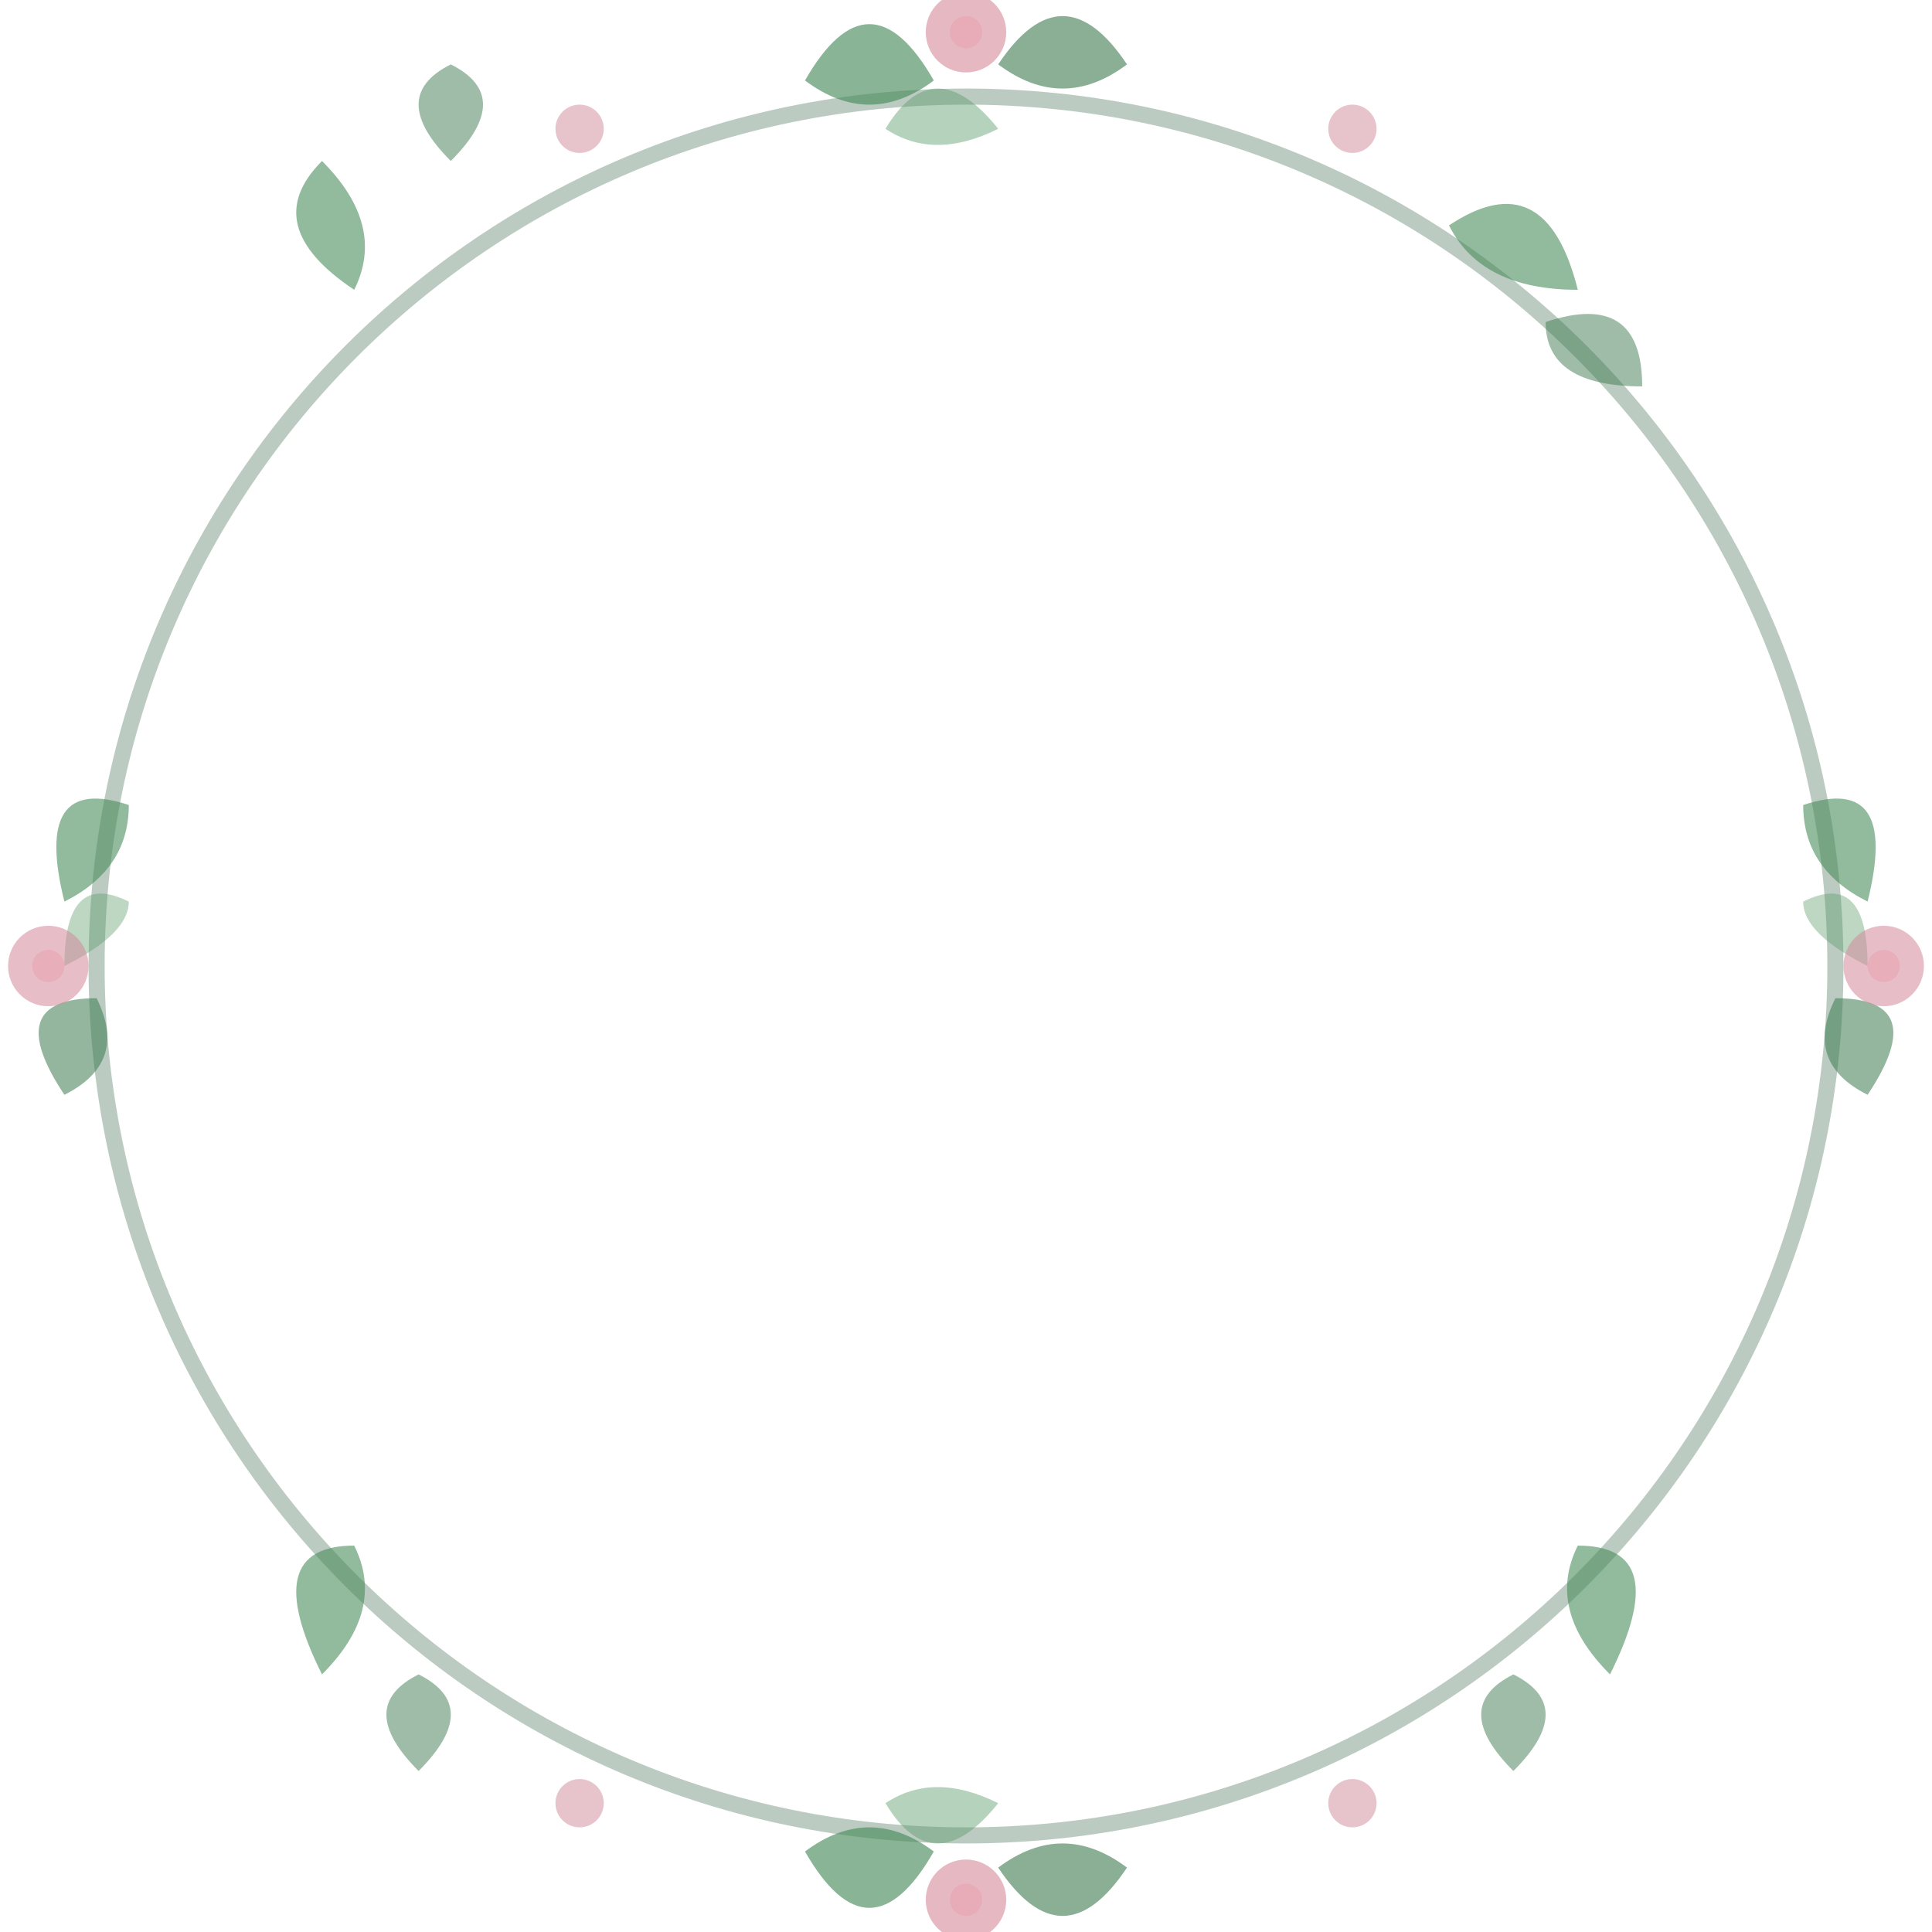
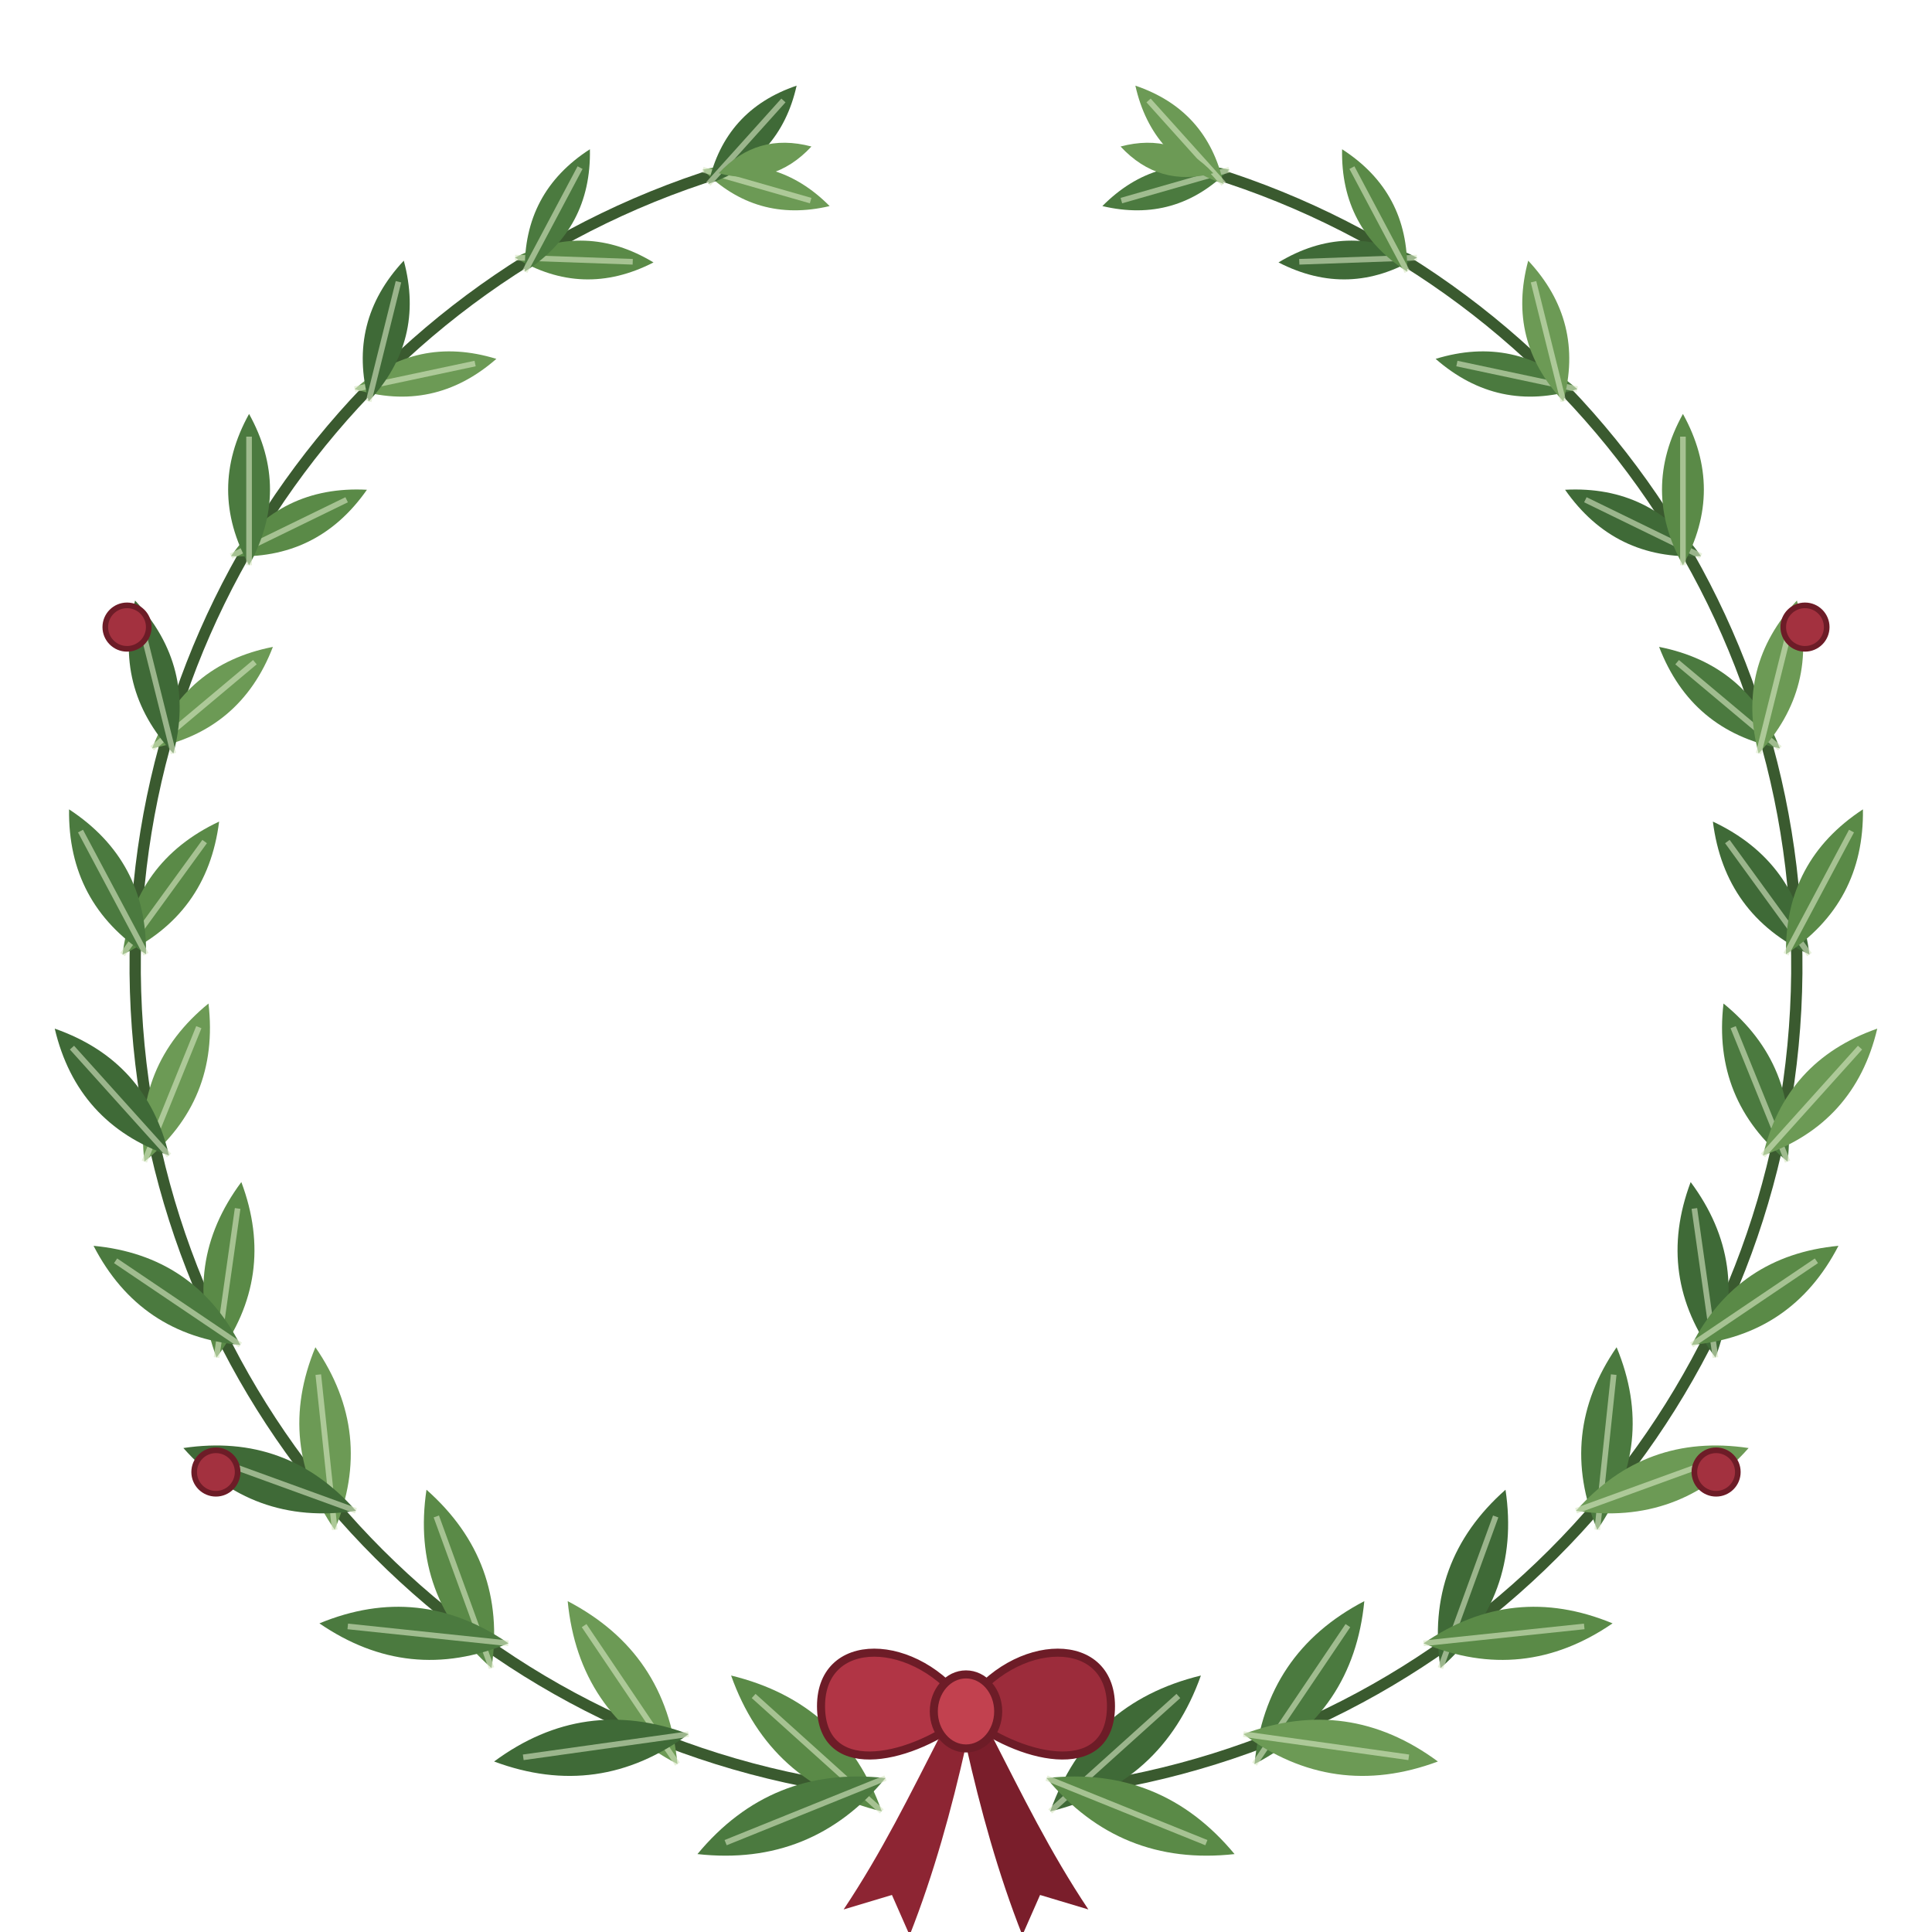
<svg xmlns="http://www.w3.org/2000/svg" viewBox="0 0 120 120" fill="none">
-   <circle cx="60" cy="60" r="54" stroke="#3d6b4c" stroke-width="1" opacity="0.35" />
-   <path d="M50 5 Q54 -2, 58 5 Q54 8, 50 5Z" fill="#4a8c5c" opacity="0.65" />
-   <path d="M62 4 Q66 -2, 70 4 Q66 7, 62 4Z" fill="#3d7a4f" opacity="0.6" />
-   <path d="M55 8 Q58 3, 62 8 Q58 10, 55 8Z" fill="#5a9c6a" opacity="0.45" />
-   <path d="M90 14 Q96 10, 98 18 Q92 18, 90 14Z" fill="#4a8c5c" opacity="0.6" />
-   <path d="M96 20 Q102 18, 102 24 Q96 24, 96 20Z" fill="#3d7a4f" opacity="0.5" />
-   <path d="M112 50 Q118 48, 116 56 Q112 54, 112 50Z" fill="#4a8c5c" opacity="0.6" />
-   <path d="M114 62 Q120 62, 116 68 Q112 66, 114 62Z" fill="#3d7a4f" opacity="0.55" />
-   <path d="M112 56 Q116 54, 116 60 Q112 58, 112 56Z" fill="#5a9c6a" opacity="0.4" />
-   <path d="M98 96 Q104 96, 100 104 Q96 100, 98 96Z" fill="#4a8c5c" opacity="0.6" />
-   <path d="M94 104 Q98 106, 94 110 Q90 106, 94 104Z" fill="#3d7a4f" opacity="0.5" />
-   <path d="M50 115 Q54 122, 58 115 Q54 112, 50 115Z" fill="#4a8c5c" opacity="0.65" />
-   <path d="M62 116 Q66 122, 70 116 Q66 113, 62 116Z" fill="#3d7a4f" opacity="0.6" />
-   <path d="M55 112 Q58 117, 62 112 Q58 110, 55 112Z" fill="#5a9c6a" opacity="0.45" />
-   <path d="M22 96 Q16 96, 20 104 Q24 100, 22 96Z" fill="#4a8c5c" opacity="0.6" />
-   <path d="M26 104 Q22 106, 26 110 Q30 106, 26 104Z" fill="#3d7a4f" opacity="0.5" />
-   <path d="M8 50 Q2 48, 4 56 Q8 54, 8 50Z" fill="#4a8c5c" opacity="0.6" />
-   <path d="M6 62 Q0 62, 4 68 Q8 66, 6 62Z" fill="#3d7a4f" opacity="0.55" />
-   <path d="M8 56 Q4 54, 4 60 Q8 58, 8 56Z" fill="#5a9c6a" opacity="0.4" />
-   <path d="M22 18 Q16 14, 20 10 Q24 14, 22 18Z" fill="#4a8c5c" opacity="0.6" />
-   <path d="M28 10 Q24 6, 28 4 Q32 6, 28 10Z" fill="#3d7a4f" opacity="0.5" />
-   <circle cx="60" cy="2" r="2.5" fill="#d4899a" opacity="0.6" />
-   <circle cx="60" cy="2" r="1" fill="#e8a8b5" opacity="0.8" />
-   <circle cx="117" cy="60" r="2.5" fill="#d4899a" opacity="0.55" />
-   <circle cx="117" cy="60" r="1" fill="#e8a8b5" opacity="0.75" />
-   <circle cx="60" cy="118" r="2.5" fill="#d4899a" opacity="0.6" />
-   <circle cx="60" cy="118" r="1" fill="#e8a8b5" opacity="0.8" />
-   <circle cx="3" cy="60" r="2.5" fill="#d4899a" opacity="0.55" />
-   <circle cx="3" cy="60" r="1" fill="#e8a8b5" opacity="0.75" />
-   <circle cx="84" cy="8" r="1.5" fill="#c97b8b" opacity="0.45" />
-   <circle cx="36" cy="8" r="1.5" fill="#c97b8b" opacity="0.45" />
-   <circle cx="84" cy="112" r="1.5" fill="#c97b8b" opacity="0.45" />
-   <circle cx="36" cy="112" r="1.5" fill="#c97b8b" opacity="0.45" />
+   <g stroke="#3a5a2f" stroke-width="0.7" stroke-linecap="round">
+     <path d="M74.22 10.4A51.6 51.6 0 0 1 68.96 110.82" />
+     <path d="M51.04 110.82A51.6 51.6 0 0 1 45.78 10.4" />
+   </g>
+   <g>
+     <path d="M65.23 112.51Q72.19 110.82 74.59 104.07Q67.63 105.76 65.23 112.51Z" fill="#3f6a37" />
+     <path d="M65.23 112.51L73.19 105.34" stroke="#d9e8c4" stroke-width="0.35" opacity="0.6" />
+     <path d="M65 110.44Q69.57 115.95 76.68 115.16Q72.11 109.65 65 110.44Z" fill="#5a8a47" />
+     <path d="M65 110.44L74.93 114.45" stroke="#d9e8c4" stroke-width="0.35" opacity="0.6" />
+     <path d="M77.92 109.57Q84.07 106.36 84.74 99.45Q78.59 102.66 77.92 109.57Z" fill="#4b7a3f" />
+     <path d="M77.92 109.57L83.72 100.97" stroke="#d9e8c4" stroke-width="0.35" opacity="0.6" />
+     <path d="M77.23 107.71Q82.81 111.83 89.31 109.41Q83.73 105.29 77.23 107.71Z" fill="#6c9a55" />
+     <path d="M77.23 107.71L87.5 109.15" stroke="#d9e8c4" stroke-width="0.35" opacity="0.6" />
+     <path d="M89.47 103.61Q94.5 99.16 93.51 92.53Q88.48 96.98 89.47 103.61Z" fill="#3f6a37" />
+     <path d="M89.47 103.61L92.9 94.19" stroke="#d9e8c4" stroke-width="0.35" opacity="0.6" />
+     <path d="M88.42 102.07Q94.62 104.63 100.16 100.83Q93.96 98.27 88.42 102.07Z" fill="#5a8a47" />
+     <path d="M88.42 102.07L98.4 101.02" stroke="#d9e8c4" stroke-width="0.35" opacity="0.6" />
+     <path d="M99.21 95.02Q102.89 89.67 100.41 83.68Q96.73 89.03 99.21 95.02Z" fill="#4b7a3f" />
+     <path d="M99.21 95.02L100.23 85.38" stroke="#d9e8c4" stroke-width="0.35" opacity="0.6" />
+     <path d="M97.89 93.84Q104.31 94.8 108.61 89.94Q102.19 88.98 97.89 93.84Z" fill="#6c9a55" />
+     <path d="M97.89 93.84L107 90.53" stroke="#d9e8c4" stroke-width="0.35" opacity="0.6" />
+     <path d="M106.55 84.32Q108.75 78.45 105.01 73.42Q102.81 79.29 106.55 84.32Z" fill="#3f6a37" />
+     <path d="M106.55 84.32L105.24 75.06" stroke="#d9e8c4" stroke-width="0.35" opacity="0.6" />
+     <path d="M105.07 83.54Q111.31 82.95 114.19 77.38Q107.95 77.97 105.07 83.54Z" fill="#5a8a47" />
+     <path d="M105.07 83.54L112.82 78.31" stroke="#d9e8c4" stroke-width="0.35" opacity="0.6" />
+     <path d="M111.03 72.15Q111.73 66.15 107.05 62.33Q106.35 68.33 111.03 72.15Z" fill="#4b7a3f" />
+     <path d="M111.03 72.15L107.65 63.8" stroke="#d9e8c4" stroke-width="0.35" opacity="0.6" />
+     <path d="M109.5 71.77Q115.21 69.77 116.6 63.89Q110.89 65.89 109.5 71.77Z" fill="#6c9a55" />
+     <path d="M109.5 71.77L115.53 65.07" stroke="#d9e8c4" stroke-width="0.35" opacity="0.6" />
+     <path d="M112.39 59.29Q111.66 53.51 106.39 51.03Q107.12 56.81 112.39 59.29Z" fill="#3f6a37" />
+     <path d="M112.39 59.29L107.29 52.27" stroke="#d9e8c4" stroke-width="0.35" opacity="0.6" />
+     <path d="M110.93 59.27Q115.79 56.08 115.71 50.27Q110.85 53.46 110.93 59.27Z" fill="#5a8a47" />
+     <path d="M110.93 59.27L115 51.62" stroke="#d9e8c4" stroke-width="0.35" opacity="0.6" />
+     <path d="M110.55 46.48Q108.54 41.26 103.05 40.18Q105.06 45.4 110.55 46.48Z" fill="#4b7a3f" />
+     <path d="M110.55 46.48L104.17 41.13" stroke="#d9e8c4" stroke-width="0.35" opacity="0.6" />
+     <path d="M109.23 46.8Q113.04 42.7 111.61 37.3Q107.8 41.4 109.23 46.8Z" fill="#6c9a55" />
+     <path d="M109.23 46.8L111.25 38.72" stroke="#d9e8c4" stroke-width="0.35" opacity="0.6" />
+     <path d="M105.65 34.54Q102.57 30.14 97.21 30.42Q100.29 34.82 105.65 34.54Z" fill="#3f6a37" />
+     <path d="M105.65 34.54L98.47 31.04" stroke="#d9e8c4" stroke-width="0.35" opacity="0.6" />
+     <path d="M104.53 35.11Q107.13 30.41 104.53 25.71Q101.93 30.41 104.53 35.11Z" fill="#5a8a47" />
+     <path d="M104.53 35.11L104.53 27.12" stroke="#d9e8c4" stroke-width="0.35" opacity="0.6" />
+     <path d="M97.97 24.17Q94.09 20.78 89.17 22.29Q93.05 25.68 97.97 24.17Z" fill="#4b7a3f" />
+     <path d="M97.97 24.17L90.49 22.58" stroke="#d9e8c4" stroke-width="0.35" opacity="0.6" />
+     <path d="M97.1 24.93Q98.44 19.96 94.92 16.19Q93.58 21.16 97.1 24.93Z" fill="#6c9a55" />
+     <path d="M97.1 24.93L95.25 17.5" stroke="#d9e8c4" stroke-width="0.35" opacity="0.6" />
+     <path d="M88.01 16Q83.63 13.75 79.41 16.3Q83.79 18.55 88.01 16Z" fill="#3f6a37" />
+     <path d="M88.01 16L80.7 16.26" stroke="#d9e8c4" stroke-width="0.35" opacity="0.6" />
+     <path d="M87.4 16.87Q87.5 11.94 83.36 9.27Q83.26 14.2 87.4 16.87Z" fill="#5a8a47" />
+     <path d="M87.4 16.87L83.97 10.41" stroke="#d9e8c4" stroke-width="0.35" opacity="0.6" />
+     <path d="M76.35 10.54Q71.78 9.46 68.47 12.8Q73.04 13.88 76.35 10.54Z" fill="#4b7a3f" />
+     <path d="M76.35 10.54L69.65 12.46" stroke="#d9e8c4" stroke-width="0.35" opacity="0.6" />
+     <path d="M76 11.42Q74.97 6.83 70.52 5.32Q71.55 9.91 76 11.42Z" fill="#6c9a55" />
+     <path d="M76 11.42L71.34 6.24" stroke="#d9e8c4" stroke-width="0.35" opacity="0.6" />
+     <path d="M75.36 10.76Q72.98 8.2 69.6 9.1Q71.98 11.66 75.36 10.76Z" fill="#6c9a55" />
+     <path d="M54.77 112.51Q52.37 105.76 45.41 104.07Q47.81 110.82 54.77 112.51Z" fill="#5a8a47" />
+     <path d="M54.77 112.51L46.81 105.34" stroke="#d9e8c4" stroke-width="0.35" opacity="0.6" />
+     <path d="M55 110.44Q47.89 109.65 43.32 115.16Q50.43 115.95 55 110.44Z" fill="#4b7a3f" />
+     <path d="M55 110.44L45.07 114.45" stroke="#d9e8c4" stroke-width="0.35" opacity="0.6" />
+     <path d="M42.08 109.57Q41.41 102.66 35.26 99.45Q35.93 106.36 42.08 109.57Z" fill="#6c9a55" />
+     <path d="M42.08 109.57L36.28 100.97" stroke="#d9e8c4" stroke-width="0.35" opacity="0.6" />
+     <path d="M42.77 107.71Q36.27 105.29 30.69 109.41Q37.19 111.83 42.77 107.71Z" fill="#3f6a37" />
+     <path d="M42.77 107.71L32.5 109.15" stroke="#d9e8c4" stroke-width="0.35" opacity="0.6" />
+     <path d="M30.53 103.61Q31.52 96.98 26.49 92.53Q25.5 99.16 30.53 103.61Z" fill="#5a8a47" />
+     <path d="M30.53 103.61L27.1 94.19" stroke="#d9e8c4" stroke-width="0.35" opacity="0.6" />
+     <path d="M31.58 102.07Q26.04 98.27 19.84 100.83Q25.38 104.63 31.58 102.07Z" fill="#4b7a3f" />
+     <path d="M31.58 102.07L21.6 101.02" stroke="#d9e8c4" stroke-width="0.35" opacity="0.6" />
+     <path d="M20.79 95.02Q23.27 89.03 19.59 83.68Q17.11 89.67 20.79 95.02Z" fill="#6c9a55" />
+     <path d="M20.79 95.02L19.77 85.38" stroke="#d9e8c4" stroke-width="0.35" opacity="0.6" />
+     <path d="M22.11 93.84Q17.81 88.98 11.39 89.94Q15.69 94.8 22.11 93.84Z" fill="#3f6a37" />
+     <path d="M22.11 93.84L13 90.53" stroke="#d9e8c4" stroke-width="0.35" opacity="0.6" />
+     <path d="M13.45 84.32Q17.19 79.29 14.99 73.42Q11.25 78.45 13.45 84.32Z" fill="#5a8a47" />
+     <path d="M13.45 84.32L14.76 75.06" stroke="#d9e8c4" stroke-width="0.35" opacity="0.6" />
+     <path d="M14.93 83.54Q12.05 77.97 5.81 77.38Q8.69 82.95 14.93 83.54Z" fill="#4b7a3f" />
+     <path d="M14.93 83.54L7.18 78.31" stroke="#d9e8c4" stroke-width="0.35" opacity="0.6" />
+     <path d="M8.97 72.15Q13.65 68.33 12.95 62.33Q8.27 66.15 8.97 72.15Z" fill="#6c9a55" />
+     <path d="M8.97 72.15L12.35 63.8" stroke="#d9e8c4" stroke-width="0.35" opacity="0.6" />
+     <path d="M10.5 71.77Q9.11 65.89 3.4 63.89Q4.79 69.77 10.5 71.77Z" fill="#3f6a37" />
+     <path d="M10.5 71.77L4.47 65.07" stroke="#d9e8c4" stroke-width="0.35" opacity="0.6" />
+     <path d="M7.61 59.29Q12.88 56.81 13.61 51.03Q8.34 53.51 7.61 59.29Z" fill="#5a8a47" />
+     <path d="M7.61 59.29L12.71 52.27" stroke="#d9e8c4" stroke-width="0.35" opacity="0.6" />
+     <path d="M9.07 59.27Q9.15 53.46 4.29 50.27Q4.21 56.08 9.07 59.27Z" fill="#4b7a3f" />
+     <path d="M9.07 59.27L5 51.62" stroke="#d9e8c4" stroke-width="0.35" opacity="0.6" />
+     <path d="M9.45 46.48Q14.94 45.4 16.95 40.18Q11.46 41.26 9.45 46.48Z" fill="#6c9a55" />
+     <path d="M9.45 46.48L15.83 41.13" stroke="#d9e8c4" stroke-width="0.35" opacity="0.6" />
+     <path d="M10.77 46.8Q12.2 41.4 8.39 37.3Q6.96 42.7 10.77 46.8Z" fill="#3f6a37" />
+     <path d="M10.77 46.8L8.75 38.72" stroke="#d9e8c4" stroke-width="0.35" opacity="0.6" />
+     <path d="M14.35 34.54Q19.71 34.82 22.79 30.42Q17.43 30.14 14.35 34.54Z" fill="#5a8a47" />
+     <path d="M14.35 34.54L21.53 31.04" stroke="#d9e8c4" stroke-width="0.35" opacity="0.6" />
+     <path d="M15.47 35.11Q18.07 30.41 15.47 25.71Q12.87 30.41 15.47 35.11Z" fill="#4b7a3f" />
+     <path d="M15.47 35.11L15.47 27.12" stroke="#d9e8c4" stroke-width="0.35" opacity="0.6" />
+     <path d="M22.03 24.17Q26.95 25.68 30.83 22.29Q25.91 20.78 22.03 24.17Z" fill="#6c9a55" />
+     <path d="M22.03 24.17L29.51 22.58" stroke="#d9e8c4" stroke-width="0.35" opacity="0.6" />
+     <path d="M22.9 24.93Q26.42 21.16 25.08 16.19Q21.56 19.96 22.9 24.93Z" fill="#3f6a37" />
+     <path d="M22.9 24.93L24.75 17.5" stroke="#d9e8c4" stroke-width="0.35" opacity="0.6" />
+     <path d="M31.99 16Q36.21 18.55 40.59 16.3Q36.37 13.75 31.99 16Z" fill="#5a8a47" />
+     <path d="M31.99 16L39.3 16.26" stroke="#d9e8c4" stroke-width="0.35" opacity="0.6" />
+     <path d="M32.6 16.87Q36.74 14.2 36.64 9.27Q32.5 11.94 32.6 16.87Z" fill="#4b7a3f" />
+     <path d="M32.6 16.87L36.03 10.41" stroke="#d9e8c4" stroke-width="0.35" opacity="0.6" />
+     <path d="M43.65 10.54Q46.96 13.88 51.53 12.8Q48.22 9.46 43.65 10.54Z" fill="#6c9a55" />
+     <path d="M43.65 10.54L50.35 12.46" stroke="#d9e8c4" stroke-width="0.35" opacity="0.6" />
+     <path d="M44 11.42Q48.45 9.91 49.48 5.32Q45.03 6.83 44 11.42Z" fill="#3f6a37" />
+     <path d="M44 11.42L48.66 6.24" stroke="#d9e8c4" stroke-width="0.35" opacity="0.6" />
+     <path d="M44.64 10.76Q48.02 11.66 50.4 9.1Q47.02 8.2 44.64 10.76Z" fill="#6c9a55" />
+   </g>
+   <g fill="#a3313f" stroke="#6d1c27" stroke-width="0.35">
+     <circle cx="106.59" cy="91.43" r="1.35" />
+     <circle cx="112.11" cy="38.95" r="1.35" />
+     <circle cx="13.41" cy="91.43" r="1.35" />
+     <circle cx="7.89" cy="38.95" r="1.35" />
+   </g>
+   <g transform="translate(60 106)">
+     <path d="M-1.6 1.8C-3.5 5.5 -5.2 9 -7.6 12.6L-4.6 11.7L-3.5 14.2C-2 10.4 -0.9 6.4 0 2.4Z" fill="#8d2533" />
+     <path d="M1.6 1.8C3.5 5.5 5.2 9 7.6 12.6L4.6 11.7L3.5 14.2C2 10.4 0.9 6.4 0 2.4Z" fill="#7a1e2b" />
+     <path d="M0 0C-3 -4.4 -9.2 -4.6 -9 0.2C-8.8 4.6 -3.2 3.2 0 0.6Z" fill="#b13545" stroke="#6d1c27" stroke-width="0.5" />
+     <path d="M0 0C3 -4.4 9.2 -4.6 9 0.2C8.8 4.6 3.2 3.2 0 0.6Z" fill="#9c2c3b" stroke="#6d1c27" stroke-width="0.5" />
+     <ellipse cx="0" cy="0.3" rx="2" ry="2.3" fill="#c2414f" stroke="#6d1c27" stroke-width="0.5" />
+   </g>
</svg>
